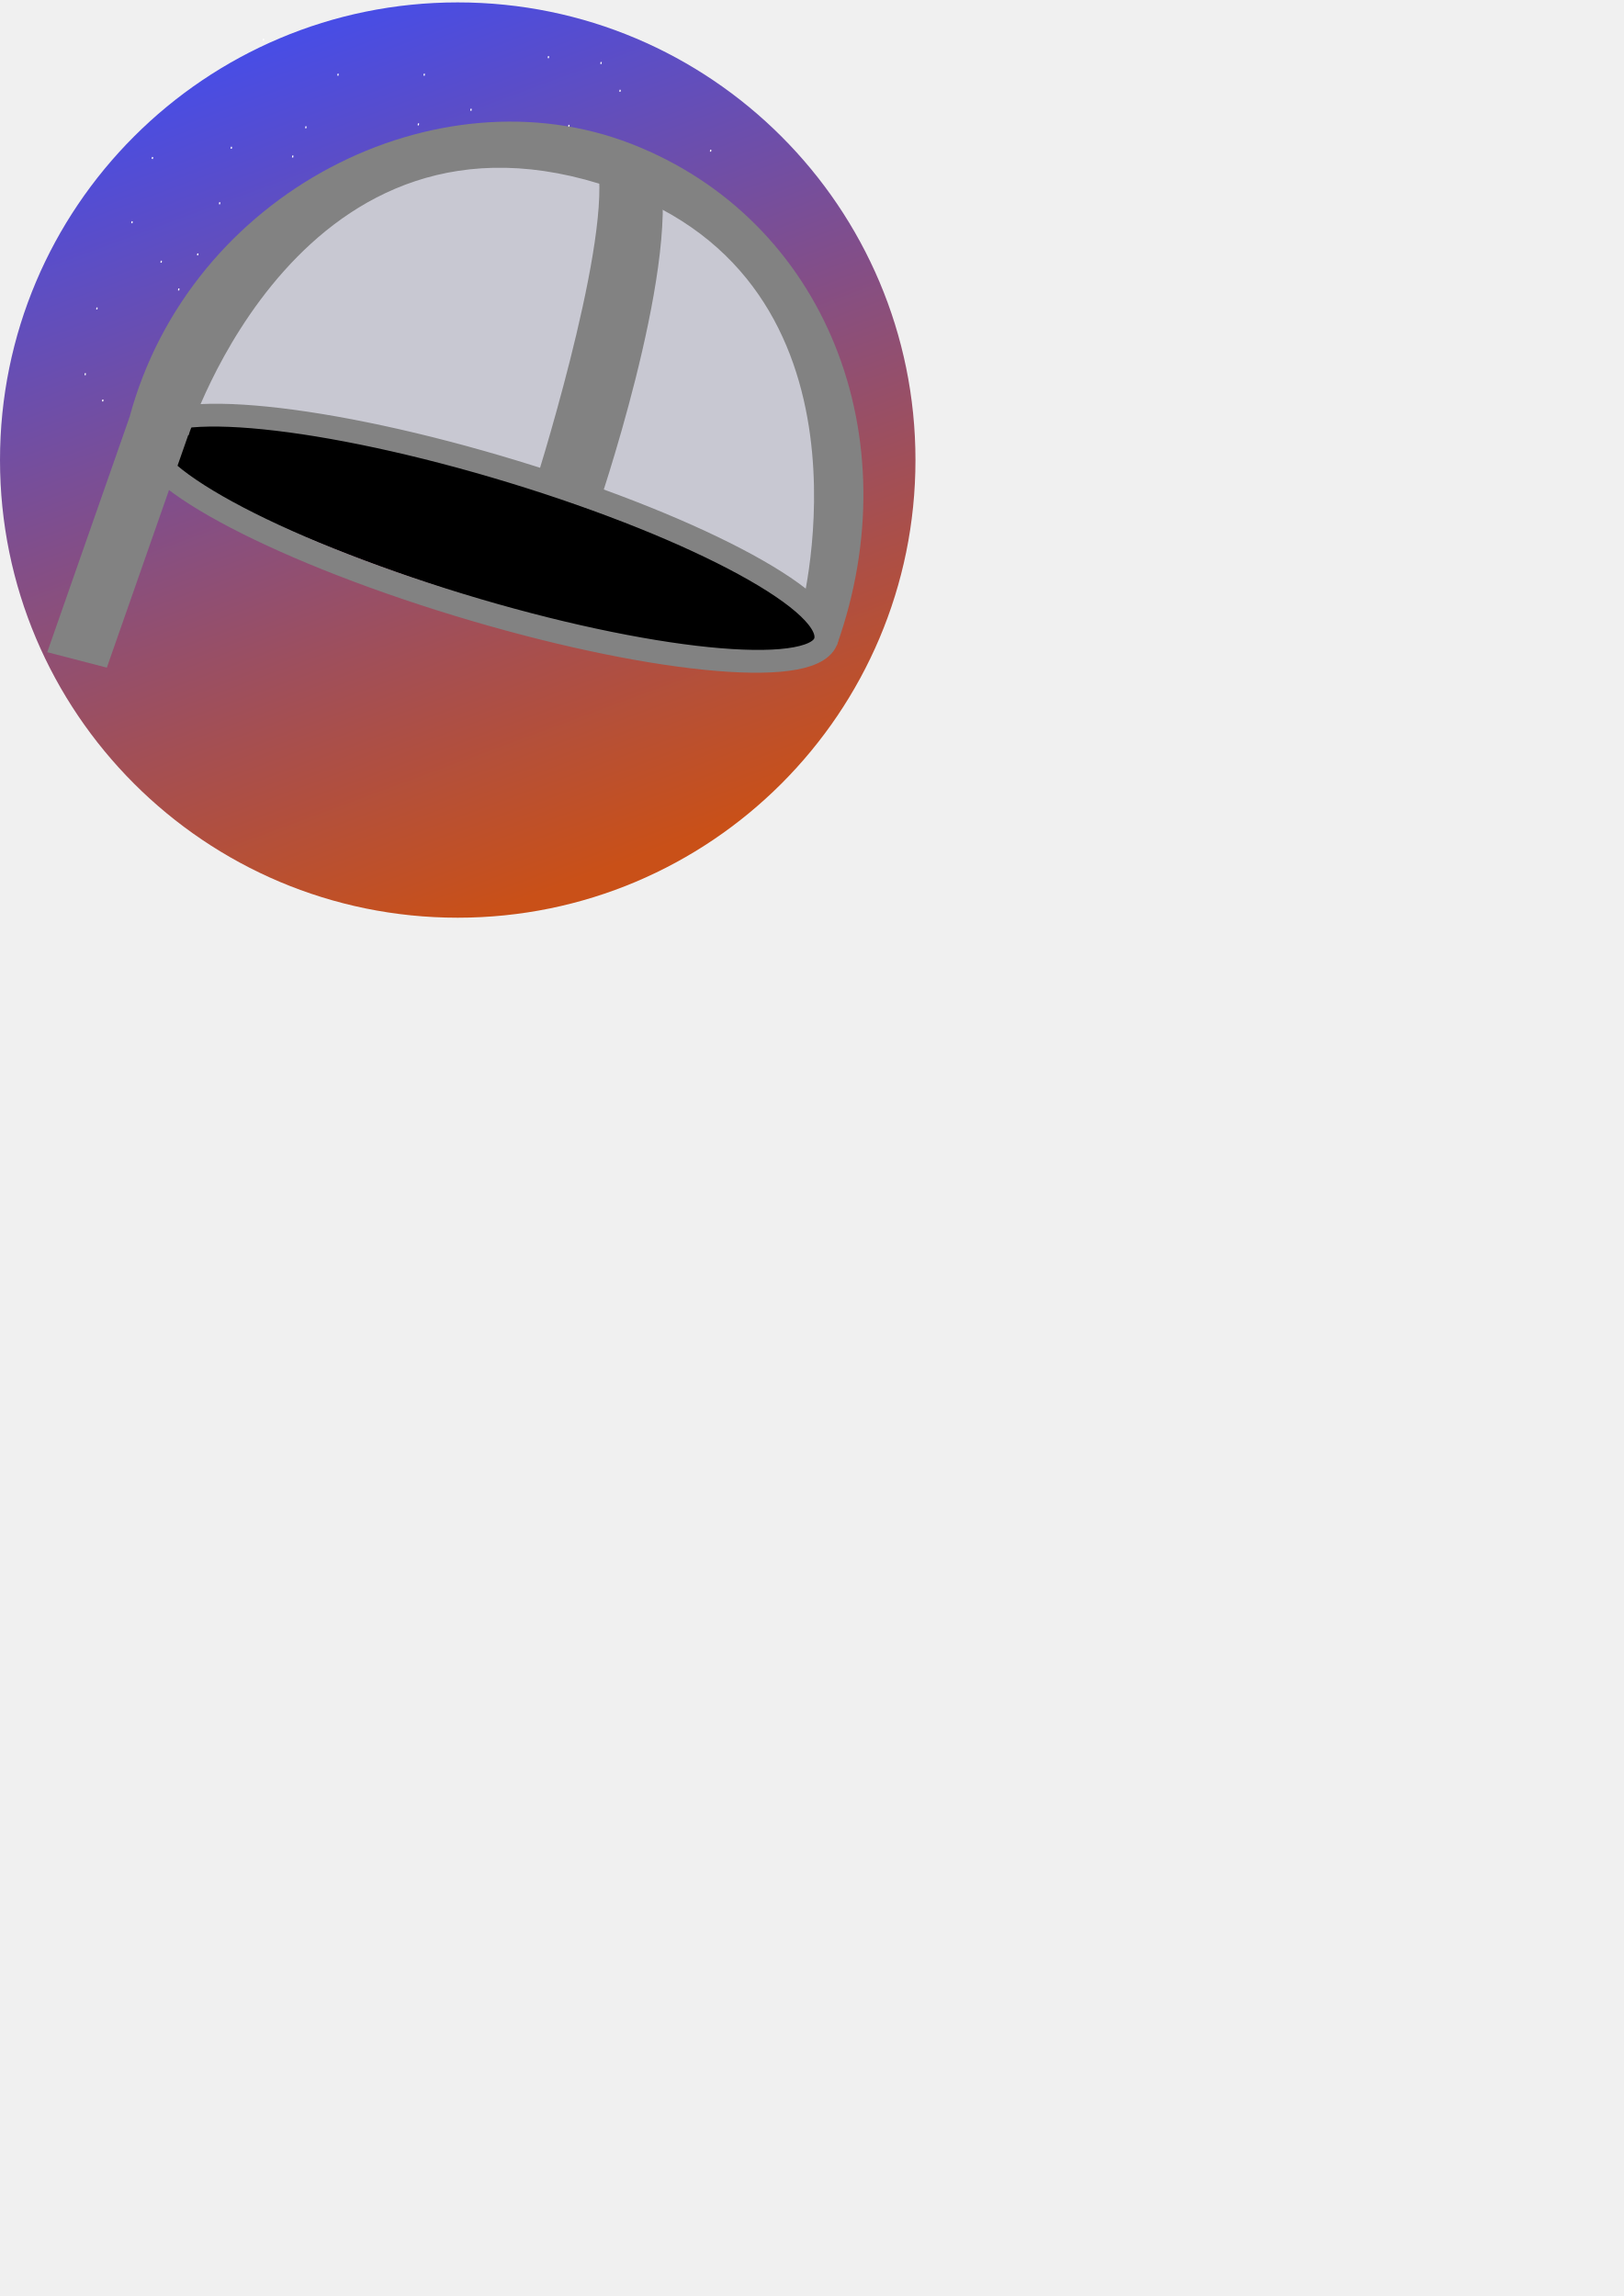
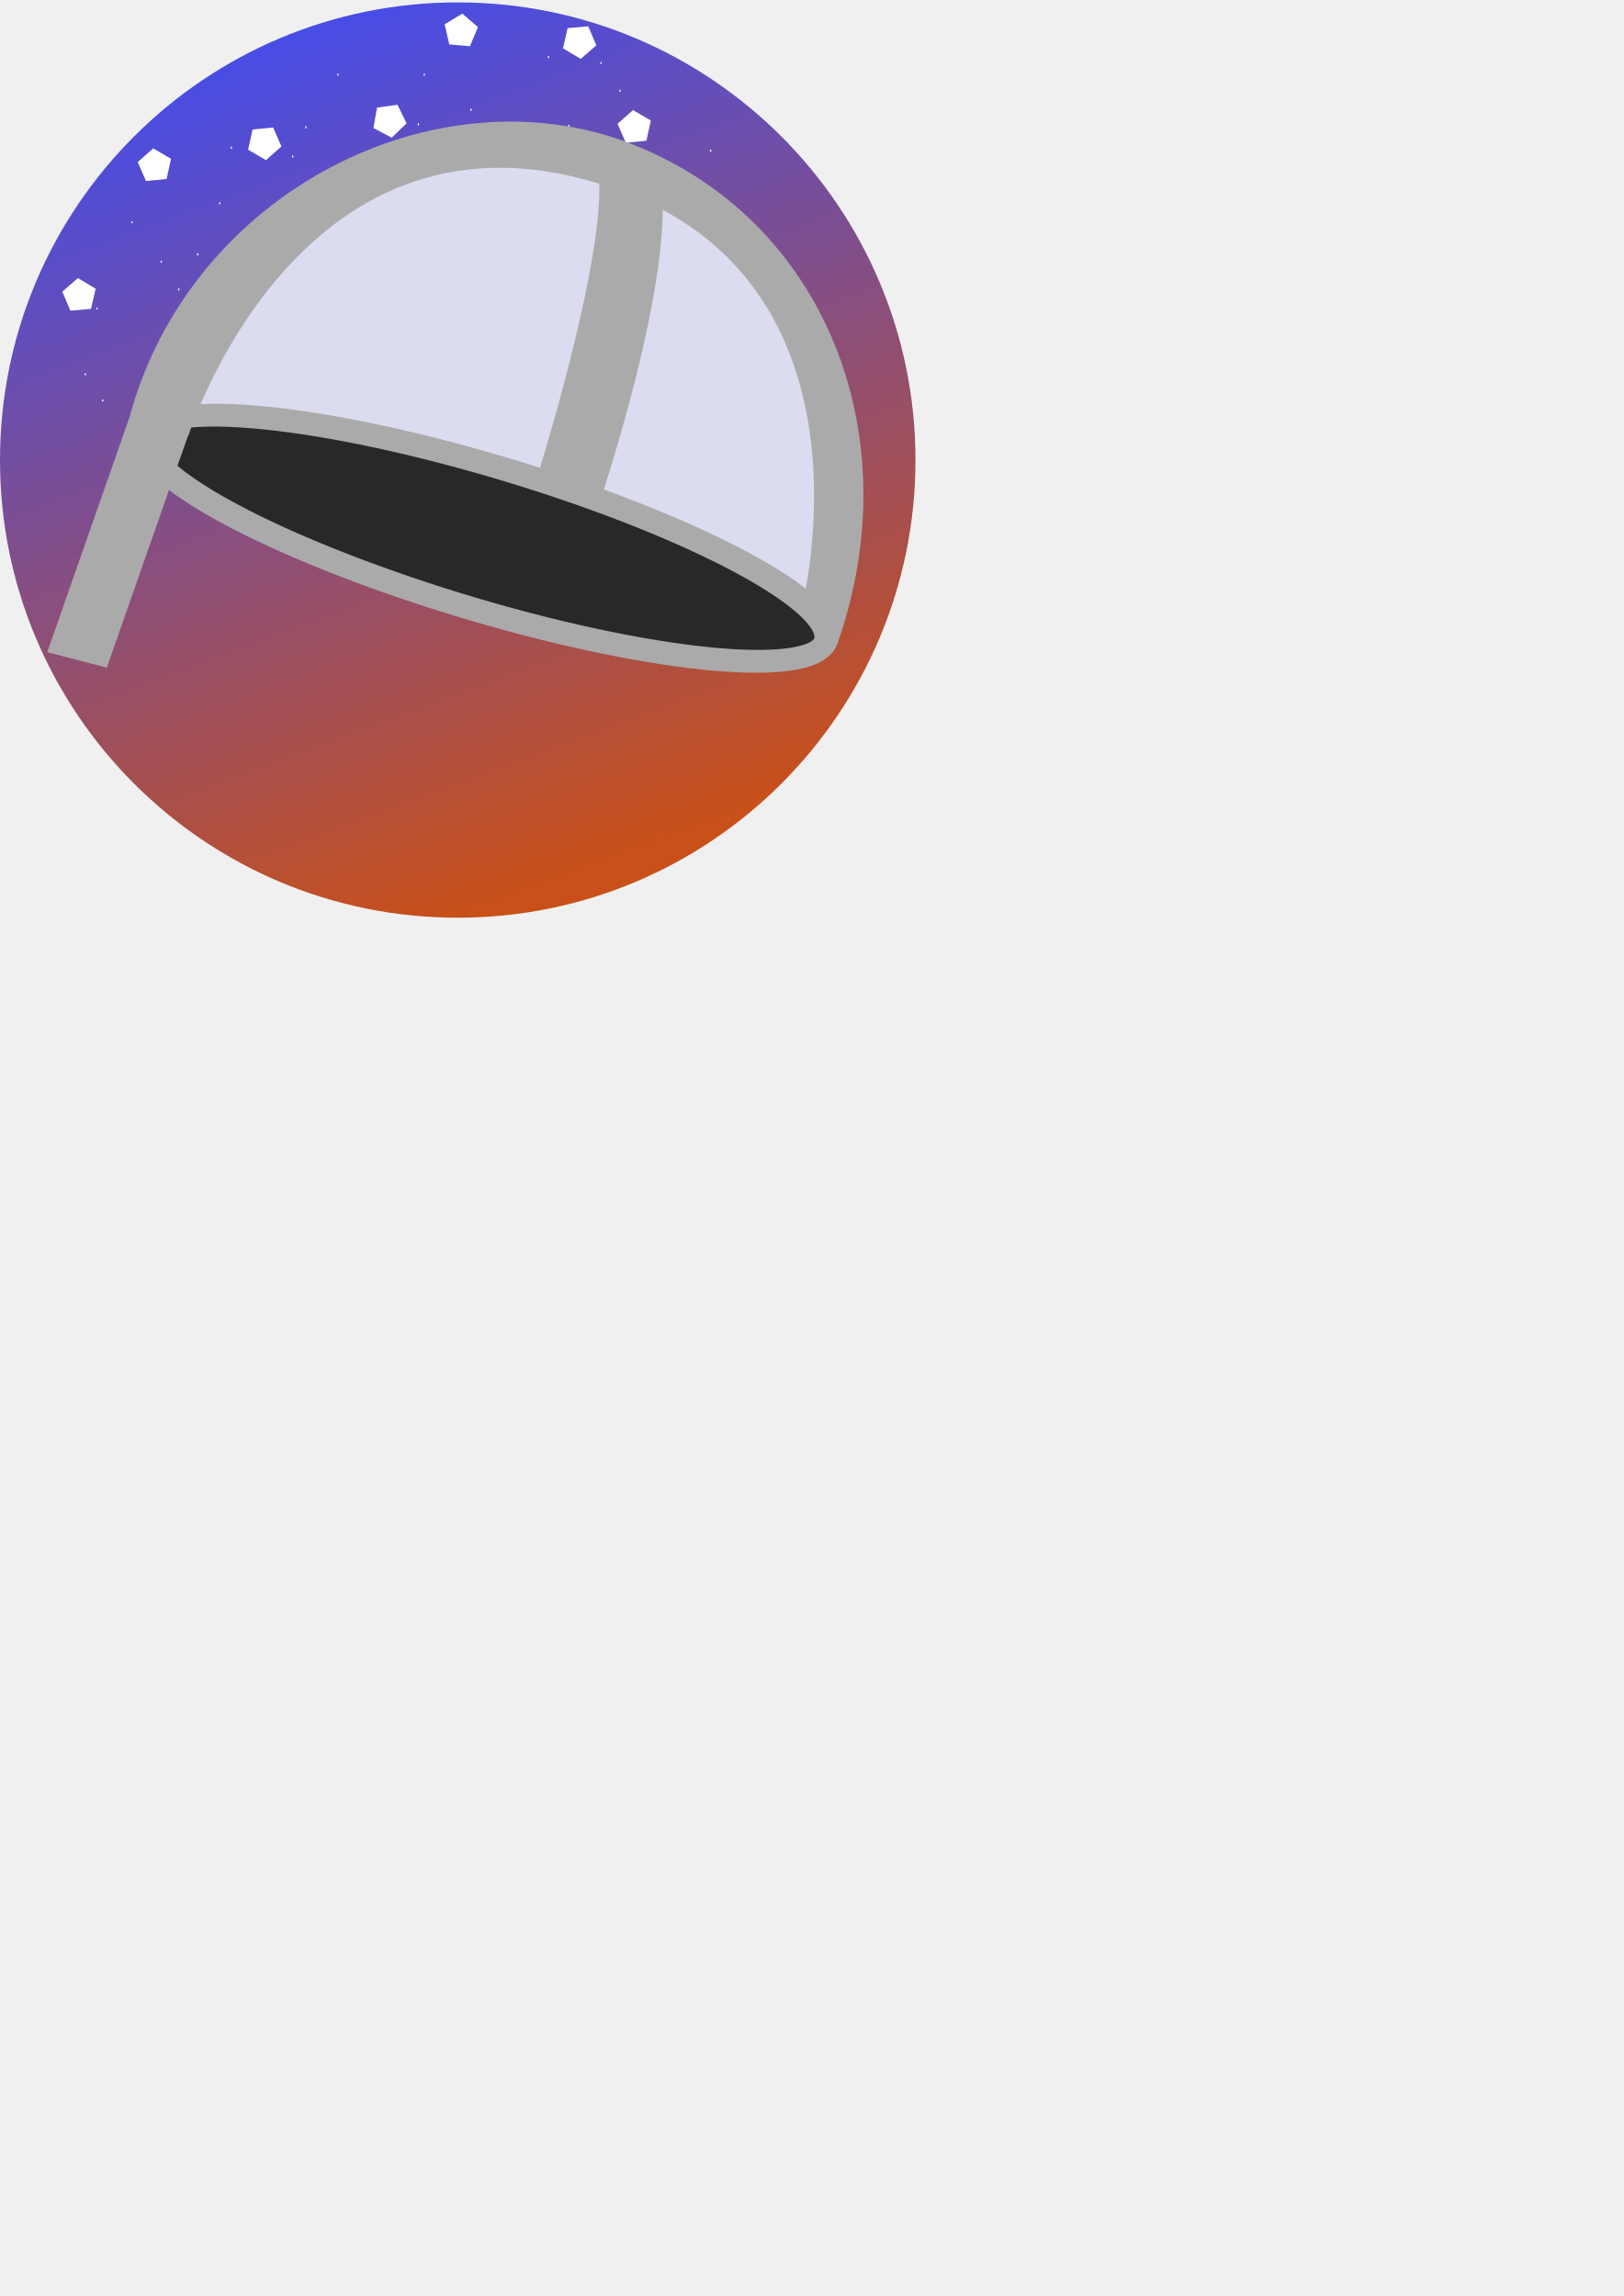
<svg xmlns="http://www.w3.org/2000/svg" xmlns:xlink="http://www.w3.org/1999/xlink" width="210mm" height="297mm" viewBox="0 0 210 297" version="1.1" id="svg8">
  <defs id="defs2">
    <linearGradient id="linearGradient4621">
      <stop style="stop-color:#454dea;stop-opacity:1" offset="0" id="stop4617" />
      <stop style="stop-color:#c95018;stop-opacity:1" offset="1" id="stop4619" />
    </linearGradient>
    <linearGradient xlink:href="#linearGradient4621" id="linearGradient4627" x1="53.187" y1="2.068" x2="94.079" y2="112.45" gradientUnits="userSpaceOnUse" gradientTransform="translate(18.97614,95.94976)" />
  </defs>
  <g id="layer1">
-     <g id="g4984" transform="translate(-35.27956,-95.70372)">
-       <circle r="59.2" cy="155.214" cx="94.48" id="path4615" style="opacity:1;fill:url(#linearGradient4627);fill-opacity:1;stroke:none;stroke-width:3.7;stroke-miterlimit:4;stroke-dasharray:none;stroke-opacity:1" />
-       <path id="path4631" d="m 68.073,127.7 0.036,-0.255" style="fill:none;fill-opacity:1;stroke:#ffffff;stroke-width:0.157px;stroke-linecap:butt;stroke-linejoin:miter;stroke-opacity:1" />
-       <path id="path4631-7" d="m 76.9,129.684 0.036,-0.255" style="fill:none;fill-opacity:1;stroke:#ffffff;stroke-width:0.157px;stroke-linecap:butt;stroke-linejoin:miter;stroke-opacity:1" />
-       <path id="path4631-5" d="m 76.333,139.512 0.036,-0.255" style="fill:none;fill-opacity:1;stroke:#ffffff;stroke-width:0.157px;stroke-linecap:butt;stroke-linejoin:miter;stroke-opacity:1" />
-       <path id="path4631-3" d="m 58.379,133.275 0.036,-0.255" style="fill:none;fill-opacity:1;stroke:#ffffff;stroke-width:0.157px;stroke-linecap:butt;stroke-linejoin:miter;stroke-opacity:1" />
-       <path id="path4631-56" d="m 63.293,137.244 0.036,-0.255" style="fill:none;fill-opacity:1;stroke:#ffffff;stroke-width:0.157px;stroke-linecap:butt;stroke-linejoin:miter;stroke-opacity:1" />
-       <path id="path4631-2" d="m 74.632,127.416 0.036,-0.255" style="fill:none;fill-opacity:1;stroke:#ffffff;stroke-width:0.157px;stroke-linecap:butt;stroke-linejoin:miter;stroke-opacity:1" />
-       <path id="path4631-9" d="m 88.239,113.998 0.036,-0.255" style="fill:none;fill-opacity:1;stroke:#ffffff;stroke-width:0.157px;stroke-linecap:butt;stroke-linejoin:miter;stroke-opacity:1" />
-       <path id="path4631-1" d="m 113.753,115.321 0.036,-0.255" style="fill:none;fill-opacity:1;stroke:#ffffff;stroke-width:0.157px;stroke-linecap:butt;stroke-linejoin:miter;stroke-opacity:1" />
-       <path id="path4631-27" d="m 73.12,116.077 0.036,-0.255" style="fill:none;fill-opacity:1;stroke:#ffffff;stroke-width:0.157px;stroke-linecap:butt;stroke-linejoin:miter;stroke-opacity:1" />
-       <path id="path4631-0" d="m 65.183,114.943 0.036,-0.255" style="fill:none;fill-opacity:1;stroke:#ffffff;stroke-width:0.157px;stroke-linecap:butt;stroke-linejoin:miter;stroke-opacity:1" />
-       <path id="path4631-93" d="m 90.696,122.314 0.036,-0.255" style="fill:none;fill-opacity:1;stroke:#ffffff;stroke-width:0.157px;stroke-linecap:butt;stroke-linejoin:miter;stroke-opacity:1" />
-       <path id="path4631-6" d="m 106.193,121.747 0.036,-0.255" style="fill:none;fill-opacity:1;stroke:#ffffff;stroke-width:0.157px;stroke-linecap:butt;stroke-linejoin:miter;stroke-opacity:1" />
-       <path id="path4631-06" d="m 107.894,126.093 0.036,-0.255" style="fill:none;fill-opacity:1;stroke:#ffffff;stroke-width:0.157px;stroke-linecap:butt;stroke-linejoin:miter;stroke-opacity:1" />
-       <path id="path4631-26" d="m 83.326,120.613 0.036,-0.255" style="fill:none;fill-opacity:1;stroke:#ffffff;stroke-width:0.157px;stroke-linecap:butt;stroke-linejoin:miter;stroke-opacity:1" />
-       <path id="path4631-18" d="m 63.671,122.125 0.036,-0.255" style="fill:none;fill-opacity:1;stroke:#ffffff;stroke-width:0.157px;stroke-linecap:butt;stroke-linejoin:miter;stroke-opacity:1" />
-       <path id="path4631-79" d="m 47.796,135.732 0.036,-0.255" style="fill:none;fill-opacity:1;stroke:#ffffff;stroke-width:0.157px;stroke-linecap:butt;stroke-linejoin:miter;stroke-opacity:1" />
-       <path id="path4631-20" d="m 46.284,144.236 0.036,-0.255" style="fill:none;fill-opacity:1;stroke:#ffffff;stroke-width:0.157px;stroke-linecap:butt;stroke-linejoin:miter;stroke-opacity:1" />
-       <path id="path4631-23" d="m 48.552,147.638 0.036,-0.255" style="fill:none;fill-opacity:1;stroke:#ffffff;stroke-width:0.157px;stroke-linecap:butt;stroke-linejoin:miter;stroke-opacity:1" />
-       <path id="path4631-75" d="m 55.922,144.803 0.036,-0.255" style="fill:none;fill-opacity:1;stroke:#ffffff;stroke-width:0.157px;stroke-linecap:butt;stroke-linejoin:miter;stroke-opacity:1" />
-       <path id="path4631-92" d="m 90.129,105.494 0.036,-0.255" style="fill:none;fill-opacity:1;stroke:#ffffff;stroke-width:0.157px;stroke-linecap:butt;stroke-linejoin:miter;stroke-opacity:1" />
-       <path id="path4631-28" d="m 112.997,103.982 0.036,-0.255" style="fill:none;fill-opacity:1;stroke:#ffffff;stroke-width:0.157px;stroke-linecap:butt;stroke-linejoin:miter;stroke-opacity:1" />
-       <path id="path4631-97" d="m 115.454,107.573 0.036,-0.255" style="fill:none;fill-opacity:1;stroke:#ffffff;stroke-width:0.157px;stroke-linecap:butt;stroke-linejoin:miter;stroke-opacity:1" />
-       <path id="path4631-36" d="m 89.373,111.919 0.036,-0.255" style="fill:none;fill-opacity:1;stroke:#ffffff;stroke-width:0.157px;stroke-linecap:butt;stroke-linejoin:miter;stroke-opacity:1" />
-       <path id="path4631-12" d="m 69.341,100.958 0.036,-0.255" style="fill:none;fill-opacity:1;stroke:#ffffff;stroke-width:0.157px;stroke-linecap:butt;stroke-linejoin:miter;stroke-opacity:1" />
-       <path id="path4631-931" d="m 96.177,110.029 0.036,-0.255" style="fill:none;fill-opacity:1;stroke:#ffffff;stroke-width:0.157px;stroke-linecap:butt;stroke-linejoin:miter;stroke-opacity:1" />
-       <path id="path4631-94" d="m 106.193,103.226 0.036,-0.255" style="fill:none;fill-opacity:1;stroke:#ffffff;stroke-width:0.157px;stroke-linecap:butt;stroke-linejoin:miter;stroke-opacity:1" />
-       <path id="path4631-78" d="m 108.839,112.108 0.036,-0.255" style="fill:none;fill-opacity:1;stroke:#ffffff;stroke-width:0.157px;stroke-linecap:butt;stroke-linejoin:miter;stroke-opacity:1" />
-       <path id="path4631-4" d="m 78.979,105.494 0.036,-0.255" style="fill:none;fill-opacity:1;stroke:#ffffff;stroke-width:0.157px;stroke-linecap:butt;stroke-linejoin:miter;stroke-opacity:1" />
-       <path id="path4631-50" d="m 74.821,112.297 0.036,-0.255" style="fill:none;fill-opacity:1;stroke:#ffffff;stroke-width:0.157px;stroke-linecap:butt;stroke-linejoin:miter;stroke-opacity:1" />
-       <path id="path4631-361" d="m 90.696,118.912 0.036,-0.255" style="fill:none;fill-opacity:1;stroke:#ffffff;stroke-width:0.157px;stroke-linecap:butt;stroke-linejoin:miter;stroke-opacity:1" />
-       <path id="path4631-063" d="m 128.683,126.282 0.036,-0.255" style="fill:none;fill-opacity:1;stroke:#ffffff;stroke-width:0.157px;stroke-linecap:butt;stroke-linejoin:miter;stroke-opacity:1" />
-       <path id="path4631-206" d="m 127.171,115.321 0.036,-0.255" style="fill:none;fill-opacity:1;stroke:#ffffff;stroke-width:0.157px;stroke-linecap:butt;stroke-linejoin:miter;stroke-opacity:1" />
-       <path id="path4631-15" d="m 116.588,121.558 0.036,-0.255" style="fill:none;fill-opacity:1;stroke:#ffffff;stroke-width:0.157px;stroke-linecap:butt;stroke-linejoin:miter;stroke-opacity:1" />
-       <path id="path4631-54" d="m 106.004,129.495 0.036,-0.255" style="fill:none;fill-opacity:1;stroke:#ffffff;stroke-width:0.157px;stroke-linecap:butt;stroke-linejoin:miter;stroke-opacity:1" />
-       <path id="path4631-76" d="m 81.436,136.488 0.036,-0.255" style="fill:none;fill-opacity:1;stroke:#ffffff;stroke-width:0.157px;stroke-linecap:butt;stroke-linejoin:miter;stroke-opacity:1" />
-       <path id="path4631-569" d="m 91.074,124.393 0.036,-0.255" style="fill:none;fill-opacity:1;stroke:#ffffff;stroke-width:0.157px;stroke-linecap:butt;stroke-linejoin:miter;stroke-opacity:1" />
-       <path id="path4631-37" d="m 105.626,116.833 0.036,-0.255" style="fill:none;fill-opacity:1;stroke:#ffffff;stroke-width:0.157px;stroke-linecap:butt;stroke-linejoin:miter;stroke-opacity:1" />
-       <path id="path4631-45" d="m 125.092,129.684 0.036,-0.255" style="fill:none;fill-opacity:1;stroke:#ffffff;stroke-width:0.157px;stroke-linecap:butt;stroke-linejoin:miter;stroke-opacity:1" />
-       <path id="path4631-25" d="m 121.501,124.582 0.036,-0.255" style="fill:none;fill-opacity:1;stroke:#ffffff;stroke-width:0.157px;stroke-linecap:butt;stroke-linejoin:miter;stroke-opacity:1" />
-       <path id="path4631-47" d="m 90.507,124.771 0.036,-0.255" style="fill:none;fill-opacity:1;stroke:#ffffff;stroke-width:0.157px;stroke-linecap:butt;stroke-linejoin:miter;stroke-opacity:1" />
-       <path id="path4631-44" d="m 94.098,115.51 0.036,-0.255" style="fill:none;fill-opacity:1;stroke:#ffffff;stroke-width:0.157px;stroke-linecap:butt;stroke-linejoin:miter;stroke-opacity:1" />
-       <path id="path4631-30" d="m 96.744,115.699 0.036,-0.255" style="fill:none;fill-opacity:1;stroke:#ffffff;stroke-width:0.157px;stroke-linecap:butt;stroke-linejoin:miter;stroke-opacity:1" />
-       <path id="path4631-786" d="m 54.978,116.266 0.036,-0.255" style="fill:none;fill-opacity:1;stroke:#ffffff;stroke-width:0.157px;stroke-linecap:butt;stroke-linejoin:miter;stroke-opacity:1" />
-       <path id="path4631-8" d="m 52.332,124.582 0.036,-0.255" style="fill:none;fill-opacity:1;stroke:#ffffff;stroke-width:0.157px;stroke-linecap:butt;stroke-linejoin:miter;stroke-opacity:1" />
-       <path id="path4631-84" d="m 56.111,129.684 0.036,-0.255" style="fill:none;fill-opacity:1;stroke:#ffffff;stroke-width:0.157px;stroke-linecap:butt;stroke-linejoin:miter;stroke-opacity:1" />
-       <path id="path4631-31" d="m 60.836,128.739 0.036,-0.255" style="fill:none;fill-opacity:1;stroke:#ffffff;stroke-width:0.157px;stroke-linecap:butt;stroke-linejoin:miter;stroke-opacity:1" />
-       <path id="path4631-49" d="m 81.814,137.244 0.036,-0.255" style="fill:none;fill-opacity:1;stroke:#ffffff;stroke-width:0.157px;stroke-linecap:butt;stroke-linejoin:miter;stroke-opacity:1" />
-       <path id="path4631-2068" d="m 85.216,128.739 0.036,-0.255" style="fill:none;fill-opacity:1;stroke:#ffffff;stroke-width:0.157px;stroke-linecap:butt;stroke-linejoin:miter;stroke-opacity:1" />
-       <path id="path4631-926" d="m 101.091,127.605 0.036,-0.255" style="fill:none;fill-opacity:1;stroke:#ffffff;stroke-width:0.157px;stroke-linecap:butt;stroke-linejoin:miter;stroke-opacity:1" />
+     <g id="g1055">
+       <g transform="translate(-35.27956,-95.70372)" id="g4984">
+         <circle style="opacity:1;fill:url(#linearGradient4627);fill-opacity:1;stroke:none;stroke-width:3.7;stroke-miterlimit:4;stroke-dasharray:none;stroke-opacity:1" id="path4615" cx="94.48" cy="155.214" r="59.2" />
+         <path style="fill:none;fill-opacity:1;stroke:#ffffff;stroke-width:0.157px;stroke-linecap:butt;stroke-linejoin:miter;stroke-opacity:1" d="m 68.073,127.7 0.036,-0.255" id="path4631" />
+         <path style="fill:none;fill-opacity:1;stroke:#ffffff;stroke-width:0.157px;stroke-linecap:butt;stroke-linejoin:miter;stroke-opacity:1" d="m 76.9,129.684 0.036,-0.255" id="path4631-7" />
+         <path style="fill:none;fill-opacity:1;stroke:#ffffff;stroke-width:0.157px;stroke-linecap:butt;stroke-linejoin:miter;stroke-opacity:1" d="m 76.333,139.512 0.036,-0.255" id="path4631-5" />
+         <path style="fill:none;fill-opacity:1;stroke:#ffffff;stroke-width:0.157px;stroke-linecap:butt;stroke-linejoin:miter;stroke-opacity:1" d="m 58.379,133.275 0.036,-0.255" id="path4631-3" />
+         <path style="fill:none;fill-opacity:1;stroke:#ffffff;stroke-width:0.157px;stroke-linecap:butt;stroke-linejoin:miter;stroke-opacity:1" d="m 63.293,137.244 0.036,-0.255" id="path4631-56" />
+         <path style="fill:none;fill-opacity:1;stroke:#ffffff;stroke-width:0.157px;stroke-linecap:butt;stroke-linejoin:miter;stroke-opacity:1" d="m 74.632,127.416 0.036,-0.255" id="path4631-2" />
+         <path style="fill:none;fill-opacity:1;stroke:#ffffff;stroke-width:0.157px;stroke-linecap:butt;stroke-linejoin:miter;stroke-opacity:1" d="m 88.239,113.998 0.036,-0.255" id="path4631-9" />
+         <path style="fill:none;fill-opacity:1;stroke:#ffffff;stroke-width:0.157px;stroke-linecap:butt;stroke-linejoin:miter;stroke-opacity:1" d="m 113.753,115.321 0.036,-0.255" id="path4631-1" />
+         <path style="fill:none;fill-opacity:1;stroke:#ffffff;stroke-width:0.157px;stroke-linecap:butt;stroke-linejoin:miter;stroke-opacity:1" d="m 73.12,116.077 0.036,-0.255" id="path4631-27" />
+         <path style="fill:none;fill-opacity:1;stroke:#ffffff;stroke-width:0.157px;stroke-linecap:butt;stroke-linejoin:miter;stroke-opacity:1" d="m 65.183,114.943 0.036,-0.255" id="path4631-0" />
+         <path style="fill:none;fill-opacity:1;stroke:#ffffff;stroke-width:0.157px;stroke-linecap:butt;stroke-linejoin:miter;stroke-opacity:1" d="m 90.696,122.314 0.036,-0.255" id="path4631-93" />
+         <path style="fill:none;fill-opacity:1;stroke:#ffffff;stroke-width:0.157px;stroke-linecap:butt;stroke-linejoin:miter;stroke-opacity:1" d="m 106.193,121.747 0.036,-0.255" id="path4631-6" />
+         <path style="fill:none;fill-opacity:1;stroke:#ffffff;stroke-width:0.157px;stroke-linecap:butt;stroke-linejoin:miter;stroke-opacity:1" d="m 107.894,126.093 0.036,-0.255" id="path4631-06" />
+         <path style="fill:none;fill-opacity:1;stroke:#ffffff;stroke-width:0.157px;stroke-linecap:butt;stroke-linejoin:miter;stroke-opacity:1" d="m 83.326,120.613 0.036,-0.255" id="path4631-26" />
+         <path style="fill:none;fill-opacity:1;stroke:#ffffff;stroke-width:0.157px;stroke-linecap:butt;stroke-linejoin:miter;stroke-opacity:1" d="m 63.671,122.125 0.036,-0.255" id="path4631-18" />
+         <path style="fill:none;fill-opacity:1;stroke:#ffffff;stroke-width:0.157px;stroke-linecap:butt;stroke-linejoin:miter;stroke-opacity:1" d="m 47.796,135.732 0.036,-0.255" id="path4631-79" />
+         <path style="fill:none;fill-opacity:1;stroke:#ffffff;stroke-width:0.157px;stroke-linecap:butt;stroke-linejoin:miter;stroke-opacity:1" d="m 46.284,144.236 0.036,-0.255" id="path4631-20" />
+         <path style="fill:none;fill-opacity:1;stroke:#ffffff;stroke-width:0.157px;stroke-linecap:butt;stroke-linejoin:miter;stroke-opacity:1" d="m 48.552,147.638 0.036,-0.255" id="path4631-23" />
+         <path style="fill:none;fill-opacity:1;stroke:#ffffff;stroke-width:0.157px;stroke-linecap:butt;stroke-linejoin:miter;stroke-opacity:1" d="m 55.922,144.803 0.036,-0.255" id="path4631-75" />
+         <path style="fill:none;fill-opacity:1;stroke:#ffffff;stroke-width:0.157px;stroke-linecap:butt;stroke-linejoin:miter;stroke-opacity:1" d="m 90.129,105.494 0.036,-0.255" id="path4631-92" />
+         <path style="fill:none;fill-opacity:1;stroke:#ffffff;stroke-width:0.157px;stroke-linecap:butt;stroke-linejoin:miter;stroke-opacity:1" d="m 112.997,103.982 0.036,-0.255" id="path4631-28" />
+         <path style="fill:none;fill-opacity:1;stroke:#ffffff;stroke-width:0.157px;stroke-linecap:butt;stroke-linejoin:miter;stroke-opacity:1" d="m 115.454,107.573 0.036,-0.255" id="path4631-97" />
+         <path style="fill:none;fill-opacity:1;stroke:#ffffff;stroke-width:0.157px;stroke-linecap:butt;stroke-linejoin:miter;stroke-opacity:1" d="m 89.373,111.919 0.036,-0.255" id="path4631-36" />
+         <path style="fill:none;fill-opacity:1;stroke:#ffffff;stroke-width:0.157px;stroke-linecap:butt;stroke-linejoin:miter;stroke-opacity:1" d="m 69.341,100.958 0.036,-0.255" id="path4631-12" />
+         <path style="fill:none;fill-opacity:1;stroke:#ffffff;stroke-width:0.157px;stroke-linecap:butt;stroke-linejoin:miter;stroke-opacity:1" d="m 96.177,110.029 0.036,-0.255" id="path4631-931" />
+         <path style="fill:none;fill-opacity:1;stroke:#ffffff;stroke-width:0.157px;stroke-linecap:butt;stroke-linejoin:miter;stroke-opacity:1" d="m 106.193,103.226 0.036,-0.255" id="path4631-94" />
+         <path style="fill:none;fill-opacity:1;stroke:#ffffff;stroke-width:0.157px;stroke-linecap:butt;stroke-linejoin:miter;stroke-opacity:1" d="m 108.839,112.108 0.036,-0.255" id="path4631-78" />
+         <path style="fill:none;fill-opacity:1;stroke:#ffffff;stroke-width:0.157px;stroke-linecap:butt;stroke-linejoin:miter;stroke-opacity:1" d="m 78.979,105.494 0.036,-0.255" id="path4631-4" />
+         <path style="fill:none;fill-opacity:1;stroke:#ffffff;stroke-width:0.157px;stroke-linecap:butt;stroke-linejoin:miter;stroke-opacity:1" d="m 74.821,112.297 0.036,-0.255" id="path4631-50" />
+         <path style="fill:none;fill-opacity:1;stroke:#ffffff;stroke-width:0.157px;stroke-linecap:butt;stroke-linejoin:miter;stroke-opacity:1" d="m 90.696,118.912 0.036,-0.255" id="path4631-361" />
+         <path style="fill:none;fill-opacity:1;stroke:#ffffff;stroke-width:0.157px;stroke-linecap:butt;stroke-linejoin:miter;stroke-opacity:1" d="m 128.683,126.282 0.036,-0.255" id="path4631-063" />
+         <path style="fill:none;fill-opacity:1;stroke:#ffffff;stroke-width:0.157px;stroke-linecap:butt;stroke-linejoin:miter;stroke-opacity:1" d="m 127.171,115.321 0.036,-0.255" id="path4631-206" />
+         <path style="fill:none;fill-opacity:1;stroke:#ffffff;stroke-width:0.157px;stroke-linecap:butt;stroke-linejoin:miter;stroke-opacity:1" d="m 116.588,121.558 0.036,-0.255" id="path4631-15" />
+         <path style="fill:none;fill-opacity:1;stroke:#ffffff;stroke-width:0.157px;stroke-linecap:butt;stroke-linejoin:miter;stroke-opacity:1" d="m 106.004,129.495 0.036,-0.255" id="path4631-54" />
+         <path style="fill:none;fill-opacity:1;stroke:#ffffff;stroke-width:0.157px;stroke-linecap:butt;stroke-linejoin:miter;stroke-opacity:1" d="m 81.436,136.488 0.036,-0.255" id="path4631-76" />
+         <path style="fill:none;fill-opacity:1;stroke:#ffffff;stroke-width:0.157px;stroke-linecap:butt;stroke-linejoin:miter;stroke-opacity:1" d="m 91.074,124.393 0.036,-0.255" id="path4631-569" />
+         <path style="fill:none;fill-opacity:1;stroke:#ffffff;stroke-width:0.157px;stroke-linecap:butt;stroke-linejoin:miter;stroke-opacity:1" d="m 105.626,116.833 0.036,-0.255" id="path4631-37" />
+         <path style="fill:none;fill-opacity:1;stroke:#ffffff;stroke-width:0.157px;stroke-linecap:butt;stroke-linejoin:miter;stroke-opacity:1" d="m 125.092,129.684 0.036,-0.255" id="path4631-45" />
+         <path style="fill:none;fill-opacity:1;stroke:#ffffff;stroke-width:0.157px;stroke-linecap:butt;stroke-linejoin:miter;stroke-opacity:1" d="m 121.501,124.582 0.036,-0.255" id="path4631-25" />
+         <path style="fill:none;fill-opacity:1;stroke:#ffffff;stroke-width:0.157px;stroke-linecap:butt;stroke-linejoin:miter;stroke-opacity:1" d="m 90.507,124.771 0.036,-0.255" id="path4631-47" />
+         <path style="fill:none;fill-opacity:1;stroke:#ffffff;stroke-width:0.157px;stroke-linecap:butt;stroke-linejoin:miter;stroke-opacity:1" d="m 94.098,115.51 0.036,-0.255" id="path4631-44" />
+         <path style="fill:none;fill-opacity:1;stroke:#ffffff;stroke-width:0.157px;stroke-linecap:butt;stroke-linejoin:miter;stroke-opacity:1" d="m 96.744,115.699 0.036,-0.255" id="path4631-30" />
+         <path style="fill:none;fill-opacity:1;stroke:#ffffff;stroke-width:0.157px;stroke-linecap:butt;stroke-linejoin:miter;stroke-opacity:1" d="m 54.978,116.266 0.036,-0.255" id="path4631-786" />
+         <path style="fill:none;fill-opacity:1;stroke:#ffffff;stroke-width:0.157px;stroke-linecap:butt;stroke-linejoin:miter;stroke-opacity:1" d="m 52.332,124.582 0.036,-0.255" id="path4631-8" />
+         <path style="fill:none;fill-opacity:1;stroke:#ffffff;stroke-width:0.157px;stroke-linecap:butt;stroke-linejoin:miter;stroke-opacity:1" d="m 56.111,129.684 0.036,-0.255" id="path4631-84" />
+         <path style="fill:none;fill-opacity:1;stroke:#ffffff;stroke-width:0.157px;stroke-linecap:butt;stroke-linejoin:miter;stroke-opacity:1" d="m 60.836,128.739 0.036,-0.255" id="path4631-31" />
+         <path style="fill:none;fill-opacity:1;stroke:#ffffff;stroke-width:0.157px;stroke-linecap:butt;stroke-linejoin:miter;stroke-opacity:1" d="m 81.814,137.244 0.036,-0.255" id="path4631-49" />
+         <path style="fill:none;fill-opacity:1;stroke:#ffffff;stroke-width:0.157px;stroke-linecap:butt;stroke-linejoin:miter;stroke-opacity:1" d="m 85.216,128.739 0.036,-0.255" id="path4631-2068" />
+         <path style="fill:none;fill-opacity:1;stroke:#ffffff;stroke-width:0.157px;stroke-linecap:butt;stroke-linejoin:miter;stroke-opacity:1" d="m 101.091,127.605 0.036,-0.255" id="path4631-926" />
+       </g>
+       <path d="m 21.545,23.156 -2.662,0.263 -1.072,-2.451 2,-1.777 2.308,1.352 z" id="path881" style="fill:#ffffff;fill-opacity:1;stroke:none;stroke-width:0.1;stroke-miterlimit:4;stroke-dasharray:none;paint-order:fill markers stroke" />
+       <path transform="rotate(-61.5227,44.34466,-0.6498273)" d="m 49.017,16.692 -2.662,0.263 -1.072,-2.451 2,-1.777 2.308,1.352 z" id="path881-3" style="fill:#ffffff;fill-opacity:1;stroke:none;stroke-width:0.1;stroke-miterlimit:4;stroke-dasharray:none;paint-order:fill markers stroke" />
+       <path d="m 83.602,18.204 -2.662,0.263 -1.072,-2.451 2,-1.777 2.308,1.352 z" id="path881-5" style="fill:#ffffff;fill-opacity:1;stroke:none;stroke-width:0.1;stroke-miterlimit:4;stroke-dasharray:none;paint-order:fill markers stroke" />
+       <path transform="rotate(-38.3293,48.98323,51.98809)" d="m 74.152,25.953 -2.662,0.263 -1.072,-2.451 2,-1.777 2.308,1.352 z" id="path881-0" style="fill:#ffffff;fill-opacity:1;stroke:none;stroke-width:0.1;stroke-miterlimit:4;stroke-dasharray:none;paint-order:fill markers stroke" />
+       <path transform="rotate(36.53474,74.29984,25.46968)" d="m 64.325,10.645 -2.662,0.263 -1.072,-2.451 2,-1.777 2.308,1.352 z" id="path881-6" style="fill:#ffffff;fill-opacity:1;stroke:none;stroke-width:0.1;stroke-miterlimit:4;stroke-dasharray:none;paint-order:fill markers stroke" />
+       <path transform="rotate(-71.3397,9.456995,43.21205)" d="m 15.944,44.096 -2.662,0.263 -1.072,-2.451 2,-1.777 2.308,1.352 z" id="path881-67" style="fill:#ffffff;fill-opacity:1;stroke:none;stroke-width:0.1;stroke-miterlimit:4;stroke-dasharray:none;paint-order:fill markers stroke" />
+       <path transform="rotate(-35.92216,44.45868,80.68193)" d="m 74.152,25.953 -2.662,0.263 -1.072,-2.451 2,-1.777 2.308,1.352 z" id="path881-0-8" style="fill:#ffffff;fill-opacity:1;stroke:none;stroke-width:0.1;stroke-miterlimit:4;stroke-dasharray:none;paint-order:fill markers stroke" />
    </g>
-     <g id="g4613" transform="rotate(10.16376,3.449506,-39.19592)">
-       <path transform="matrix(0.9811568,0.1932133,-0.1824652,0.9832123,0,0)" id="path4522" d="m 136.55,37.705 c -22,0.05 -61.775,3.606 -92.631,6.105 -2.903,-28.819 20.315,-53.973 45.953,-53.973 25.638,-2e-6 46.182,20.606 46.678,47.869 z" style="opacity:1;fill:#c8c8d2;fill-opacity:1;stroke-width:0.115;stroke-miterlimit:4;stroke-dasharray:none" />
-       <ellipse transform="matrix(0.9894888,0.1446096,-0.6337836,0.7735104,0,0)" ry="9.232" rx="46.137" cy="52.576" cx="115.654" id="path4518" style="opacity:1;fill:#000000;fill-opacity:1;stroke-width:0.072;stroke-miterlimit:4;stroke-dasharray:none" />
-       <path id="path4522-3" d="m 128.229,63.067 c -2.695,-4.076 -5.332,-3.724 -5.332,-3.724 0,0 3.486,-43.501 -33.496,-49.367 -42.283,-6.706 -48.491,41.136 -48.491,41.136 0,0 0.125,0.115 -7.942,-0.805 C 35.499,19.966 64.238,-1.292 90.65,3.909 117.062,9.11 132.941,34.821 128.229,63.067 Z" style="opacity:1;fill:#828282;fill-opacity:1;stroke-width:0.121;stroke-miterlimit:4;stroke-dasharray:none" />
-       <rect transform="matrix(0.9970909,0.07622189,-0.1586188,0.9873399,0,0)" y="47.672" x="40.659" height="32.196" width="7.962" id="rect4542" style="opacity:1;fill:#828282;fill-opacity:1;stroke-width:0.086;stroke-miterlimit:4;stroke-dasharray:none" />
-       <path id="rect4542-6" d="m 86.464,21.742 c 1.803,-1.803 6.037,-1.994 7.962,0 3.8,13.026 -3.709,44.305 -3.709,44.305 l -8.438,-2.739 c 0,0 6.644,-30.847 4.185,-41.566 z" style="opacity:1;fill:#828282;fill-opacity:1;stroke-width:0.086;stroke-miterlimit:4;stroke-dasharray:none" transform="matrix(0.9873618,-0.1584826,0.0760843,0.9971014,0,0)" />
-       <ellipse transform="matrix(0.9929394,0.1186229,-0.2165341,0.9762751,0,0)" ry="9.307" rx="45.913" cy="47.64" cx="92.089" id="path4560" style="opacity:1;fill:none;fill-opacity:1;stroke:#828282;stroke-width:3.049;stroke-miterlimit:4;stroke-dasharray:none;stroke-opacity:1" />
+     <g id="g1075">
+       <path id="path4522" d="M 107.043,83.664 C 86.528,75.717 48.216,64.594 18.586,55.72 26.057,27.703 56.571,12.605 80.457,21.919 104.342,31.234 116.207,57.977 107.043,83.664 Z" style="opacity:1;fill:#dcdcf0;fill-opacity:1;stroke-width:0.115;stroke-miterlimit:4;stroke-dasharray:none" />
+       <ellipse transform="matrix(0.948443,0.3169478,-0.7603333,0.6495331,0,0)" ry="9.232" rx="46.137" cy="53.76" cx="109.367" id="path4518" style="opacity:1;fill:#282828;fill-opacity:1;stroke-width:0.072;stroke-miterlimit:4;stroke-dasharray:none" />
+       <path id="path4522-3" d="m 108.226,83.481 c -1.934,-4.488 -4.591,-4.606 -4.591,-4.606 0,0 11.108,-42.204 -24.259,-54.503 -40.436,-14.062 -54.989,31.934 -54.989,31.934 0,0 0.103,0.135 -7.675,-2.194 7.845,-29.418 39.884,-45.271 64.965,-35.491 25.08,9.78 36.172,37.889 26.55,64.86 z" style="opacity:1;fill:#aaaaaa;fill-opacity:1;stroke-width:0.121;stroke-miterlimit:4;stroke-dasharray:none" />
+       <rect transform="matrix(0.9679937,0.2509747,-0.3303579,0.9438557,0,0)" y="48.211" x="33.754" height="32.196" width="7.962" id="rect4542" style="opacity:1;fill:#aaaaaa;fill-opacity:1;stroke-width:0.086;stroke-miterlimit:4;stroke-dasharray:none" />
+       <path id="rect4542-6" d="m 77.39,21.983 c 1.985,-1.761 6.238,-1.874 7.96,0.145 2.483,13.028 -8.185,44.011 -8.185,44.011 L 69.005,63.26 c 0,0 9.761,-30.568 8.385,-41.277 z" style="opacity:1;fill:#aaaaaa;fill-opacity:1;stroke-width:0.086;stroke-miterlimit:4;stroke-dasharray:none" />
+       <ellipse transform="matrix(0.9564251,0.2919778,-0.3854118,0.9227447,0,0)" ry="9.307" rx="45.913" cy="48.478" cx="85.251" id="path4560" style="opacity:1;fill:none;fill-opacity:1;stroke:#aaaaaa;stroke-width:3.049;stroke-miterlimit:4;stroke-dasharray:none;stroke-opacity:1" />
    </g>
+     <text xml:space="preserve" style="font-style:normal;font-weight:normal;font-size:10.583px;line-height:1.25;font-family:sans-serif;letter-spacing:0px;word-spacing:0px;fill:#000000;fill-opacity:1;stroke:none;stroke-width:0.265" x="27.025" y="27.692" id="text879">
+       <tspan id="tspan877" x="27.025" y="37.056" style="stroke-width:0.265" />
+     </text>
  </g>
</svg>
